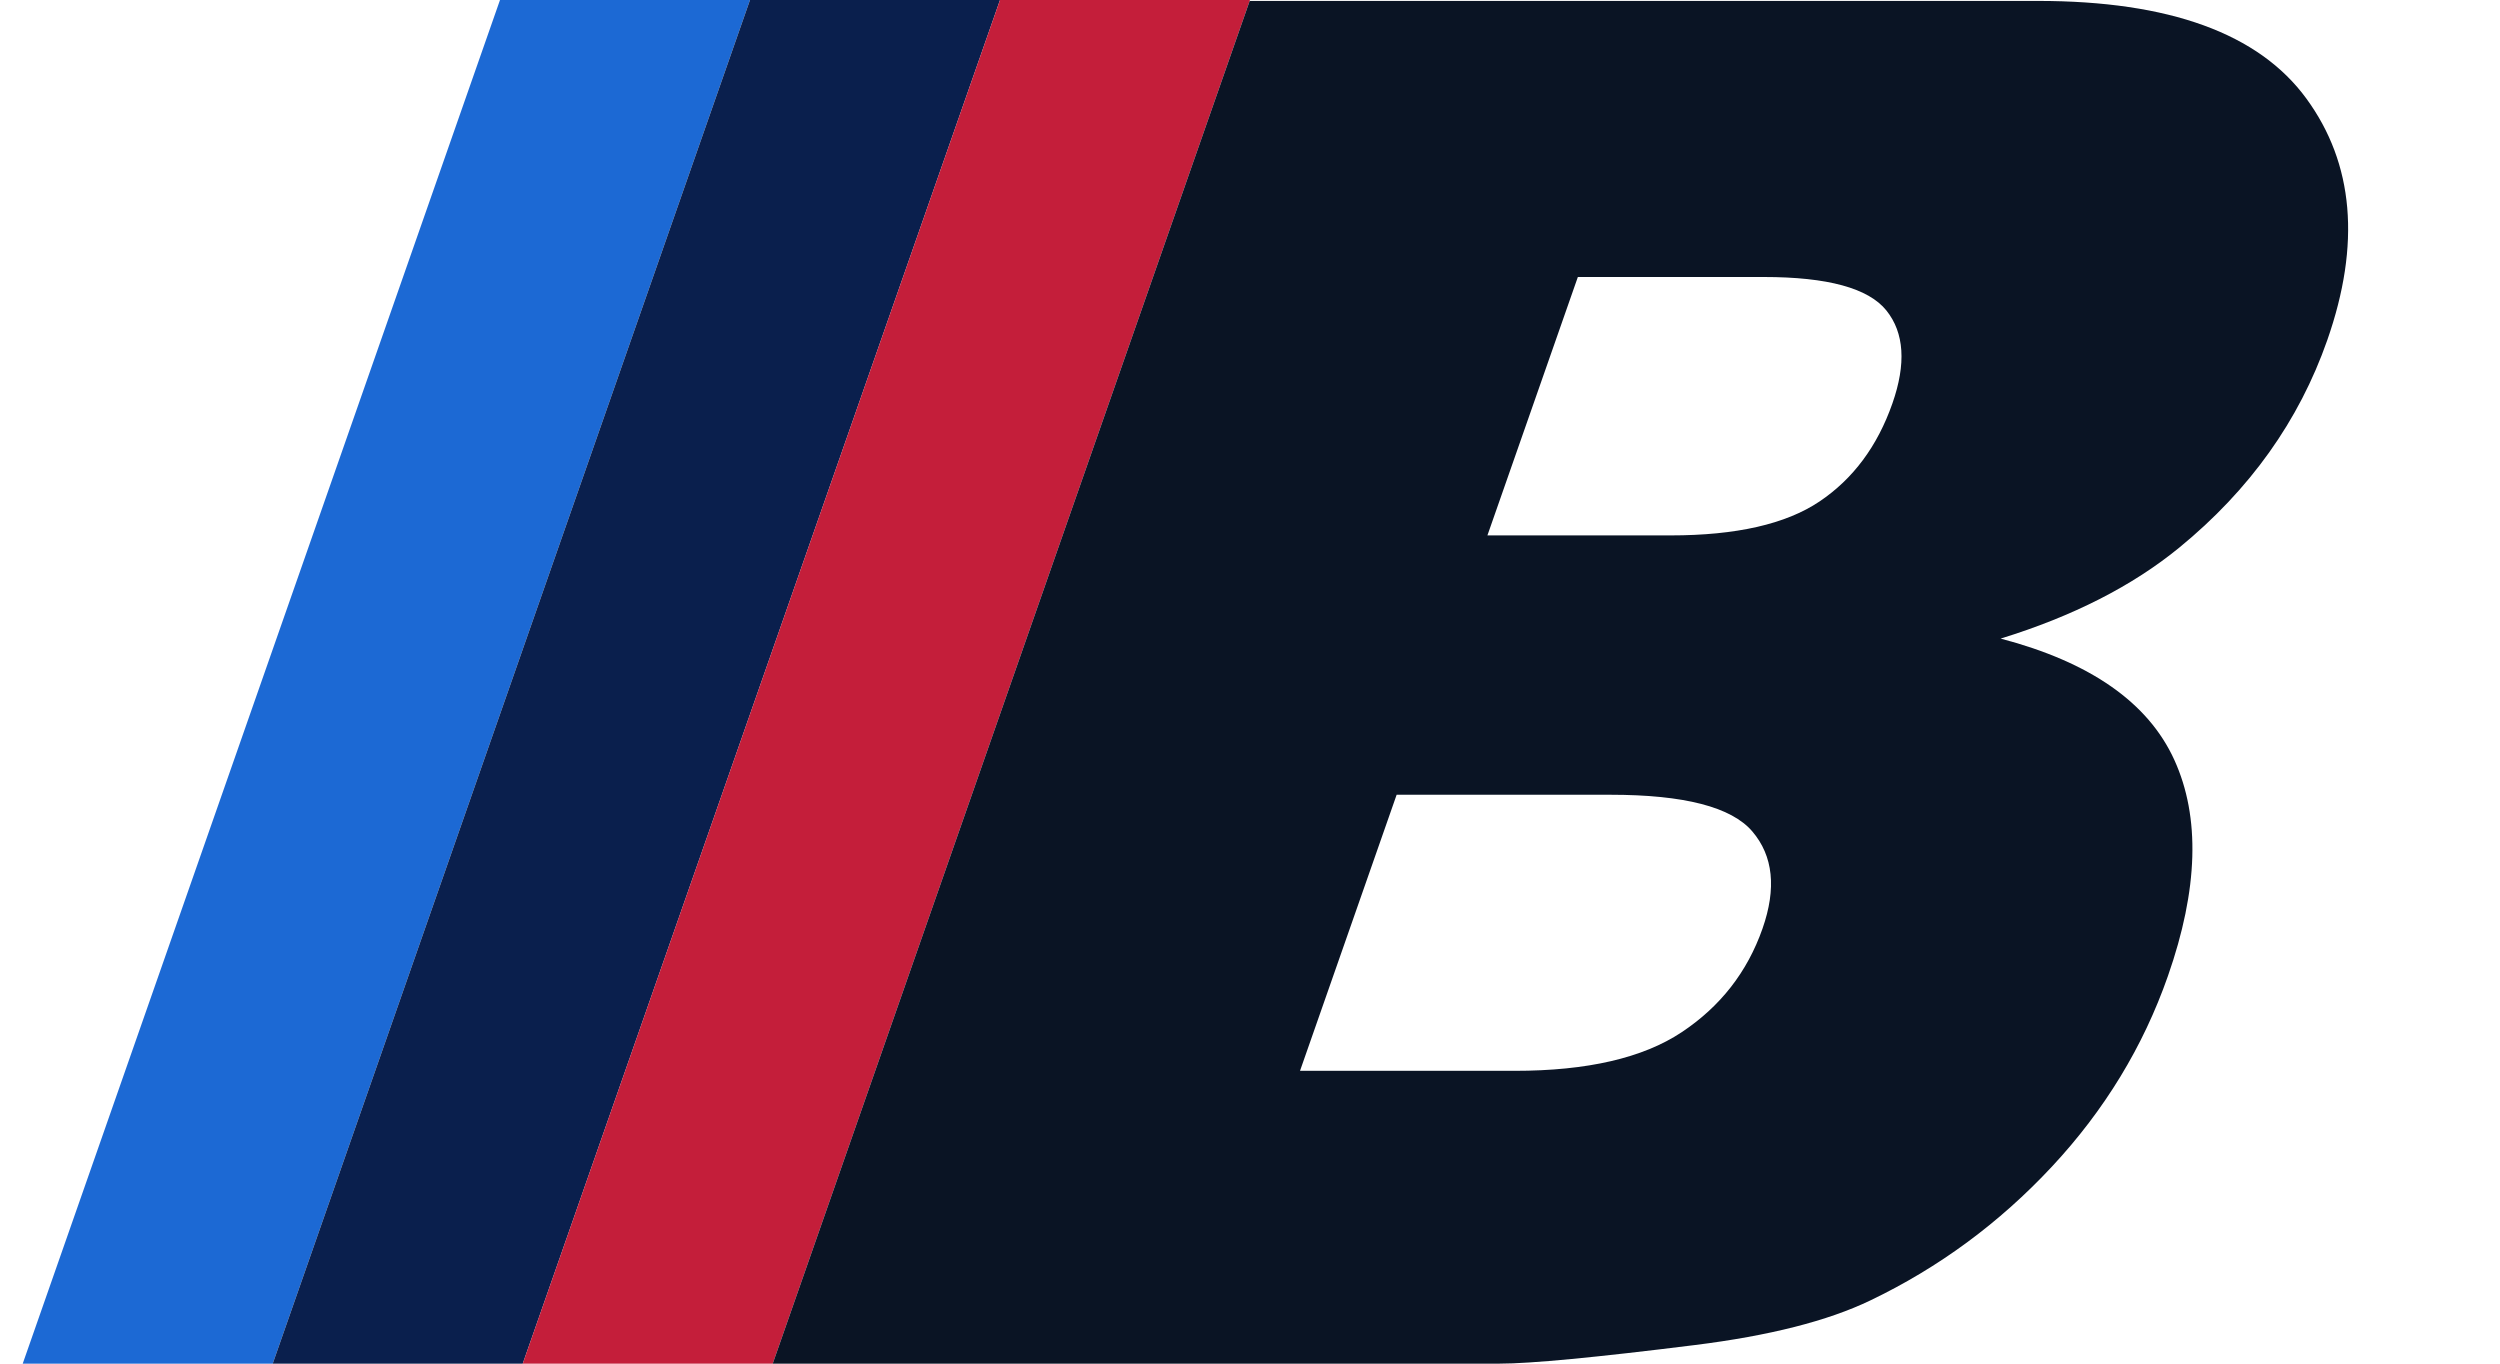
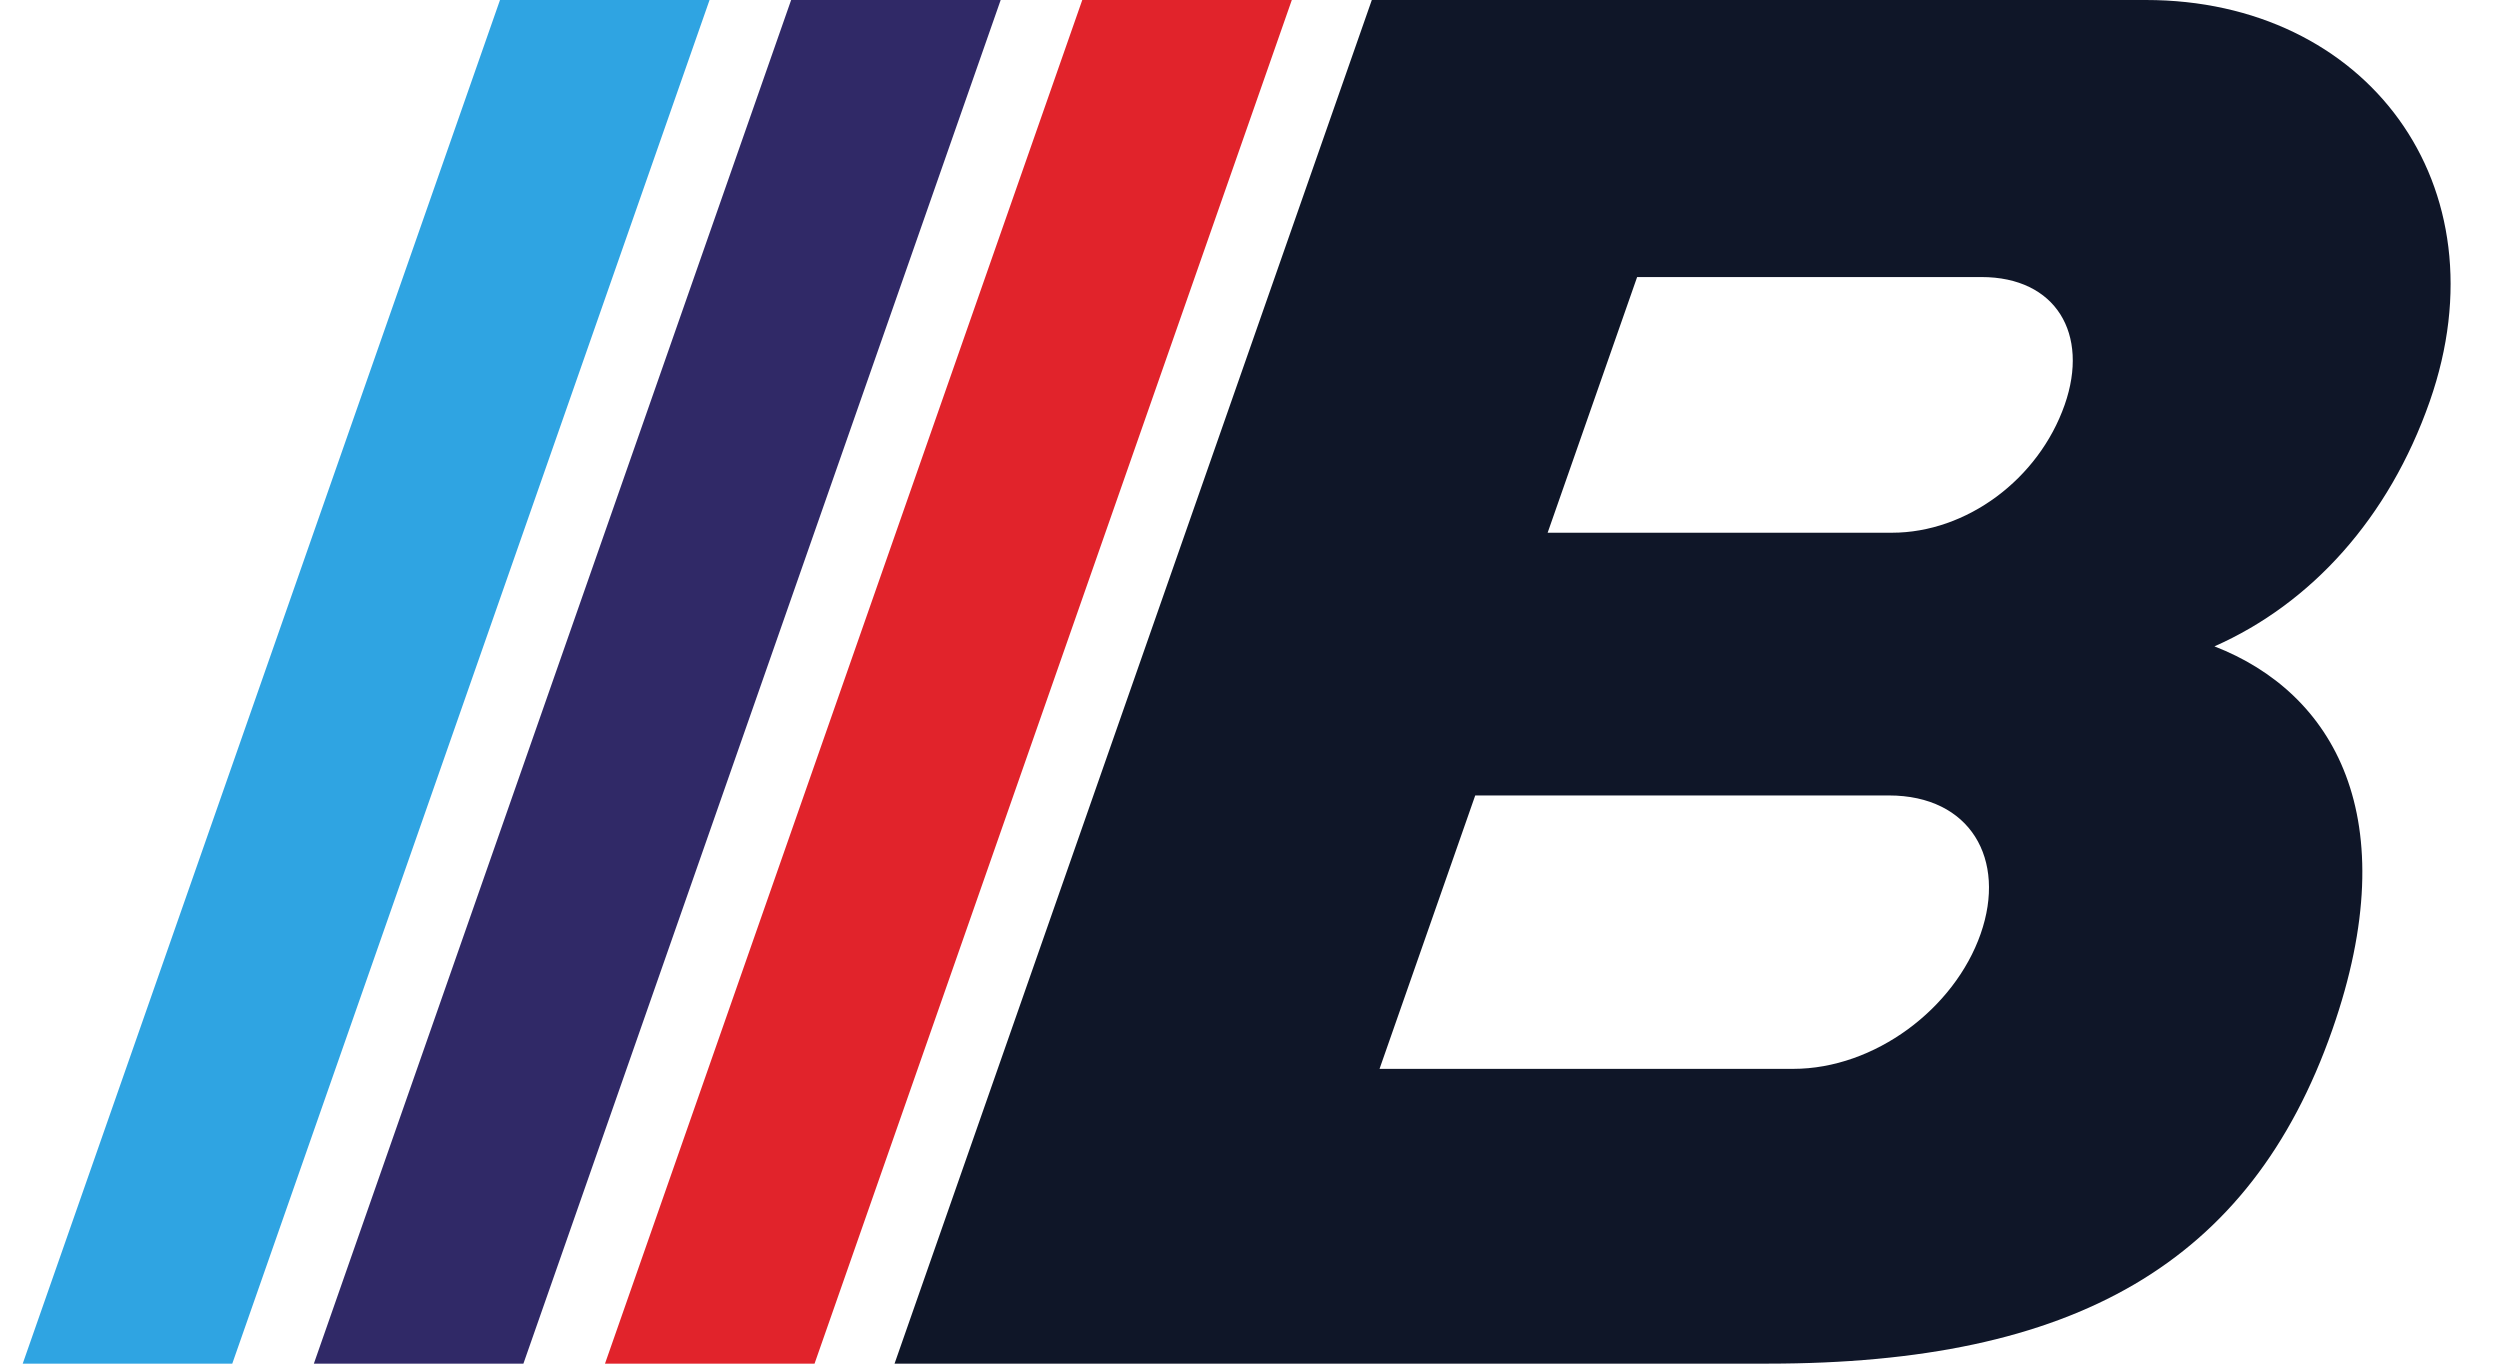
<svg xmlns="http://www.w3.org/2000/svg" viewBox="0 0 110 60" fill="none">
-   <polygon points="22,0 33,0 12,60 1,60" fill="#1c69d4" />
-   <polygon points="33,0 44,0 23,60 12,60" fill="#0a1f4d" />
-   <polygon points="44,0 55,0 34,60 23,60" fill="#c41e3a" />
  <g transform="matrix(1 0 -0.35 1 0 0)">
-     <path transform="translate(55, 60) scale(0.0409 -0.0409) translate(-151, 0)" fill="#0a1424" fill-rule="evenodd" d="M151 1466H999Q1211 1466 1324.5 1361Q1438 1256 1438 1101Q1438 971 1357 878Q1303 816 1199 780Q1357 742 1431.5 649.5Q1506 557 1506 417Q1506 303 1453 212Q1400 121 1308 68Q1251 35 1136 20Q983 0 933 0H151ZM608 891H805Q911 891 952.5 927.5Q994 964 994 1033Q994 1097 952.5 1133Q911 1169 808 1169H608ZM608 315H839Q956 315 1004 356.5Q1052 398 1052 468Q1052 533 1004.5 572.5Q957 612 838 612H608Z" />
+     <rect x="22.0" y="0" width="9.22" height="60" fill="#2fa4e2" />
+     <rect x="34.81" y="0" width="9.22" height="60" fill="#302967" />
+     <rect x="47.62" y="0" width="9.22" height="60" fill="#e1232b" />
+     <path fill="#0f1628" fill-rule="evenodd" d="M60.36,0.0 H94.42 C104.11,0.0 113.09,8.12 113.09,17.66 C113.09,22.81 110.98,26.56 107.39,28.44 C113.33,30.47 118.48,35.94 118.48,45.31 C118.48,55.62 112.23,60.0 98.8,60.0 H60.36 Z M76.3,12.19 H91.45 C94.73,12.19 97.08,14.69 97.08,17.81 C97.08,21.09 94.73,23.44 91.45,23.44 H76.3 Z M77.16,35.0 H95.36 C98.95,35.0 101.53,37.81 101.53,41.09 C101.53,44.38 98.95,47.03 95.36,47.03 H77.16 Z" />
  </g>
</svg>
